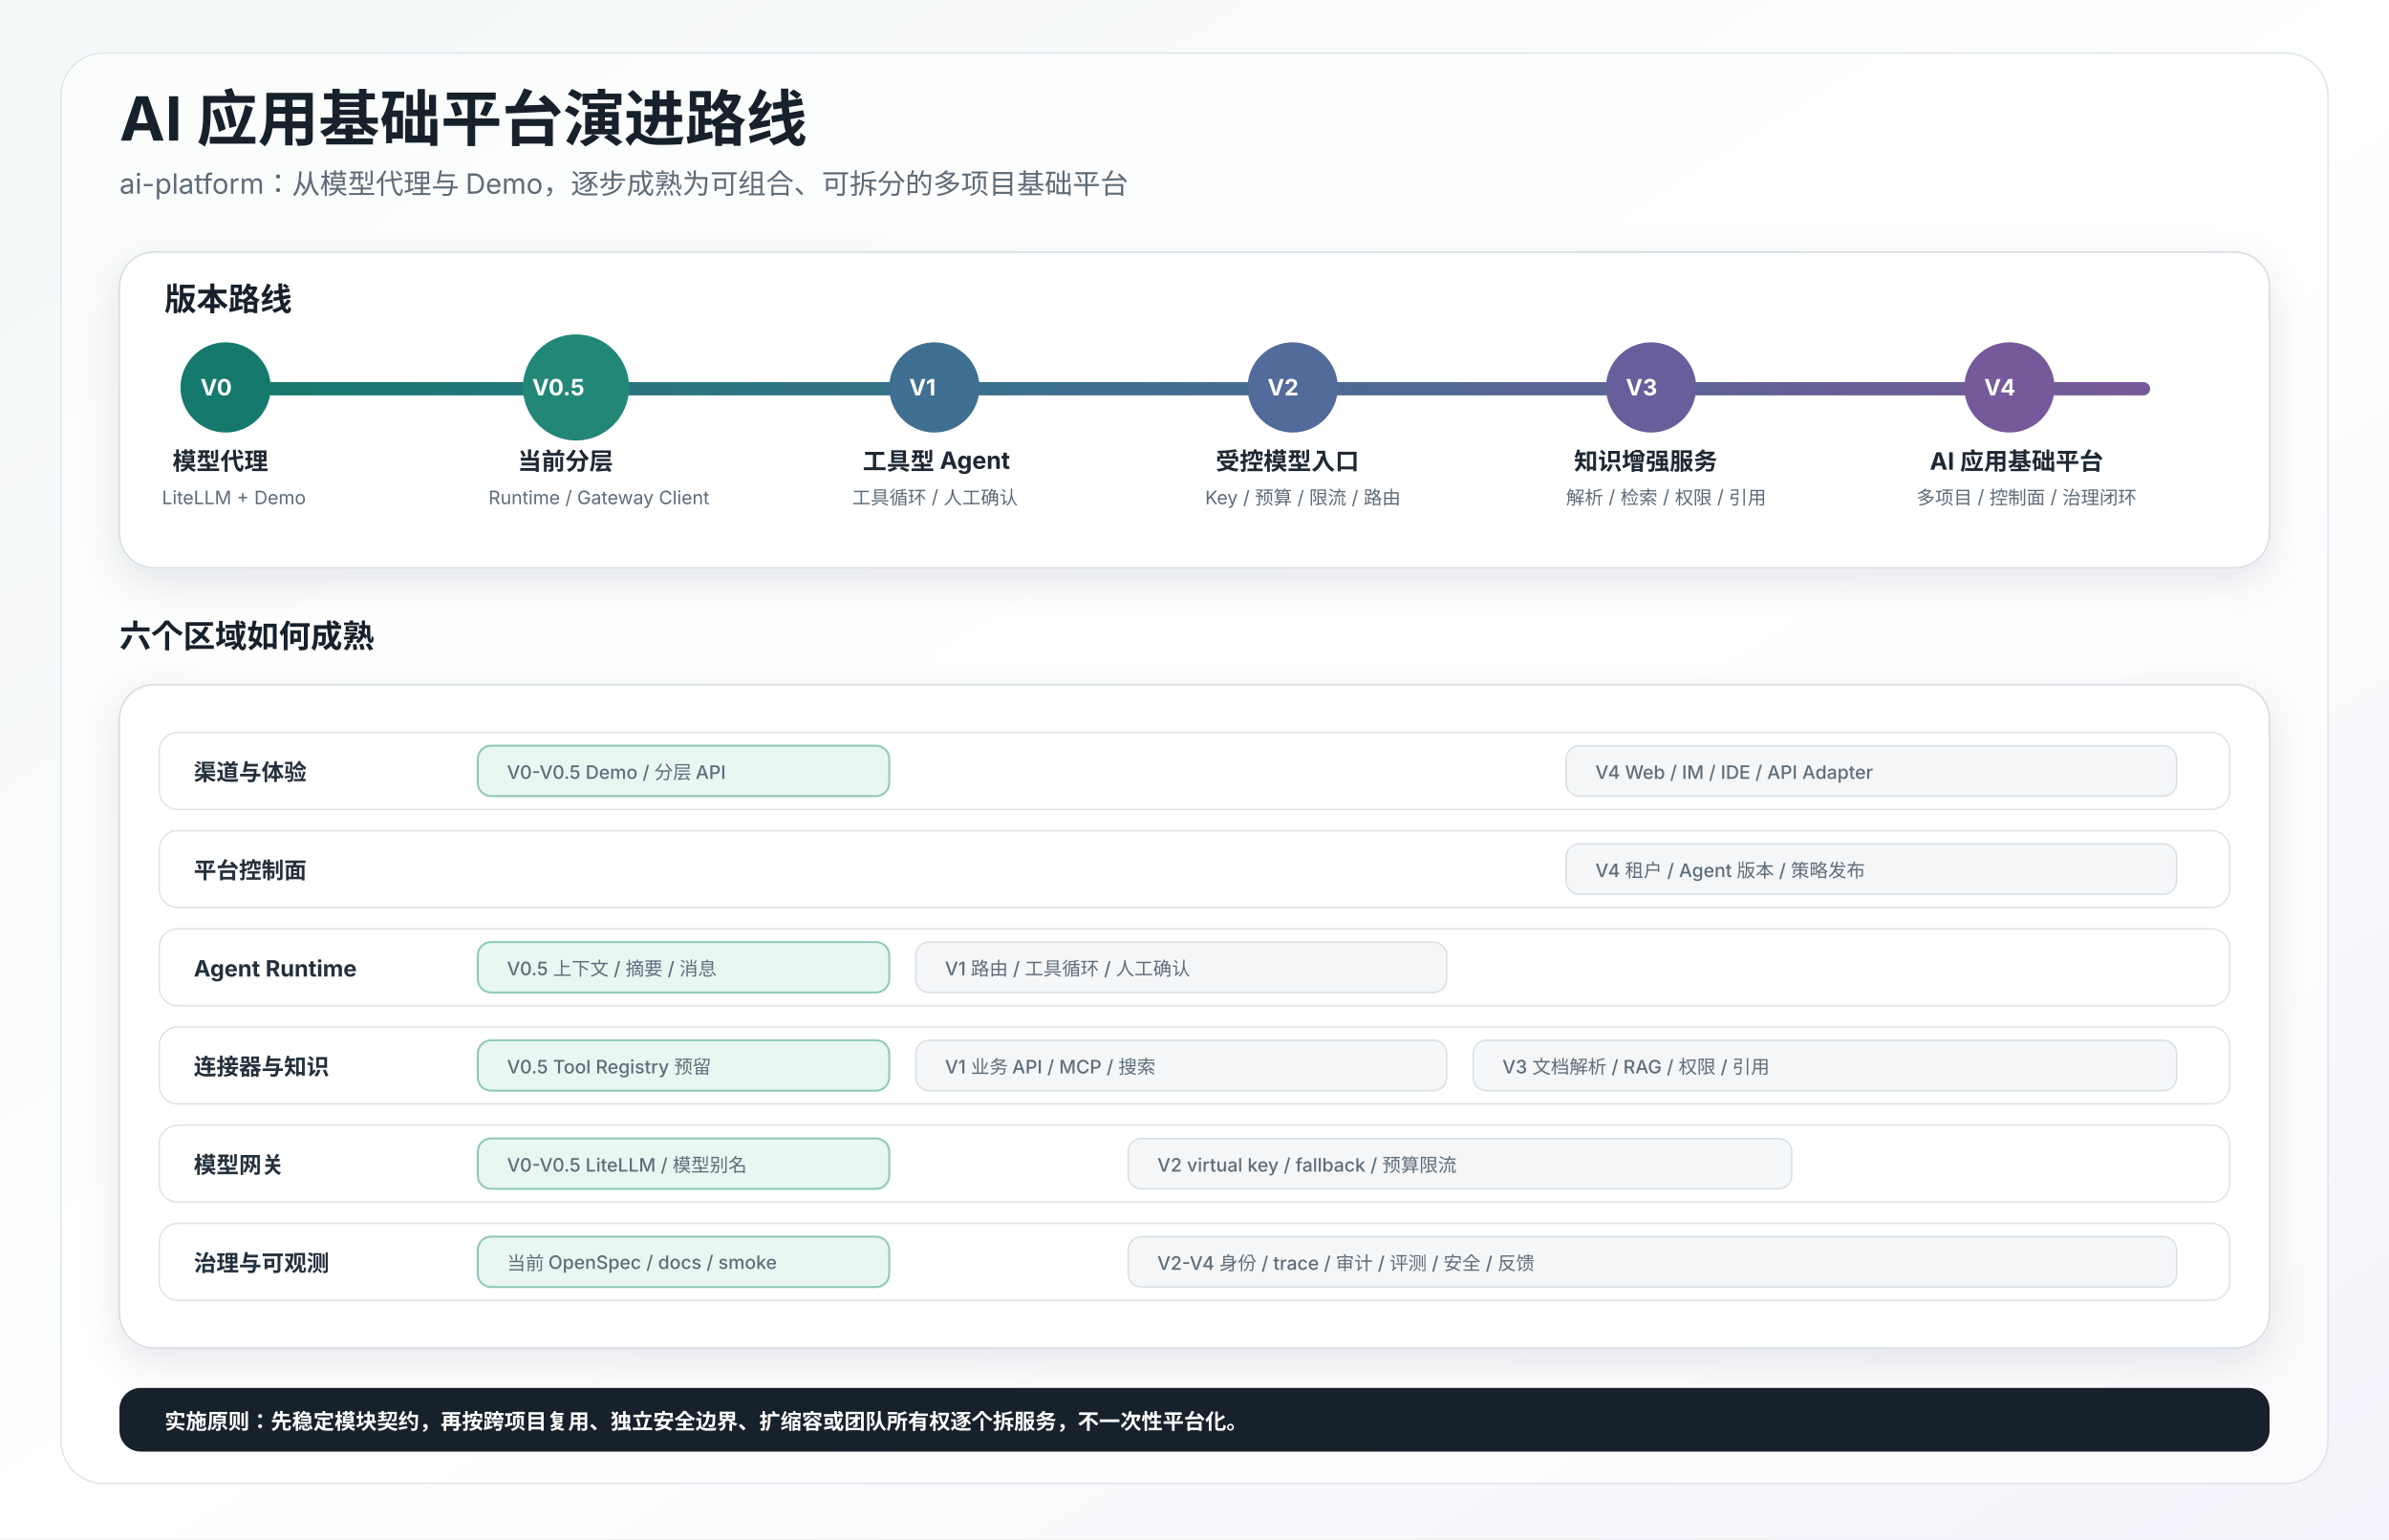
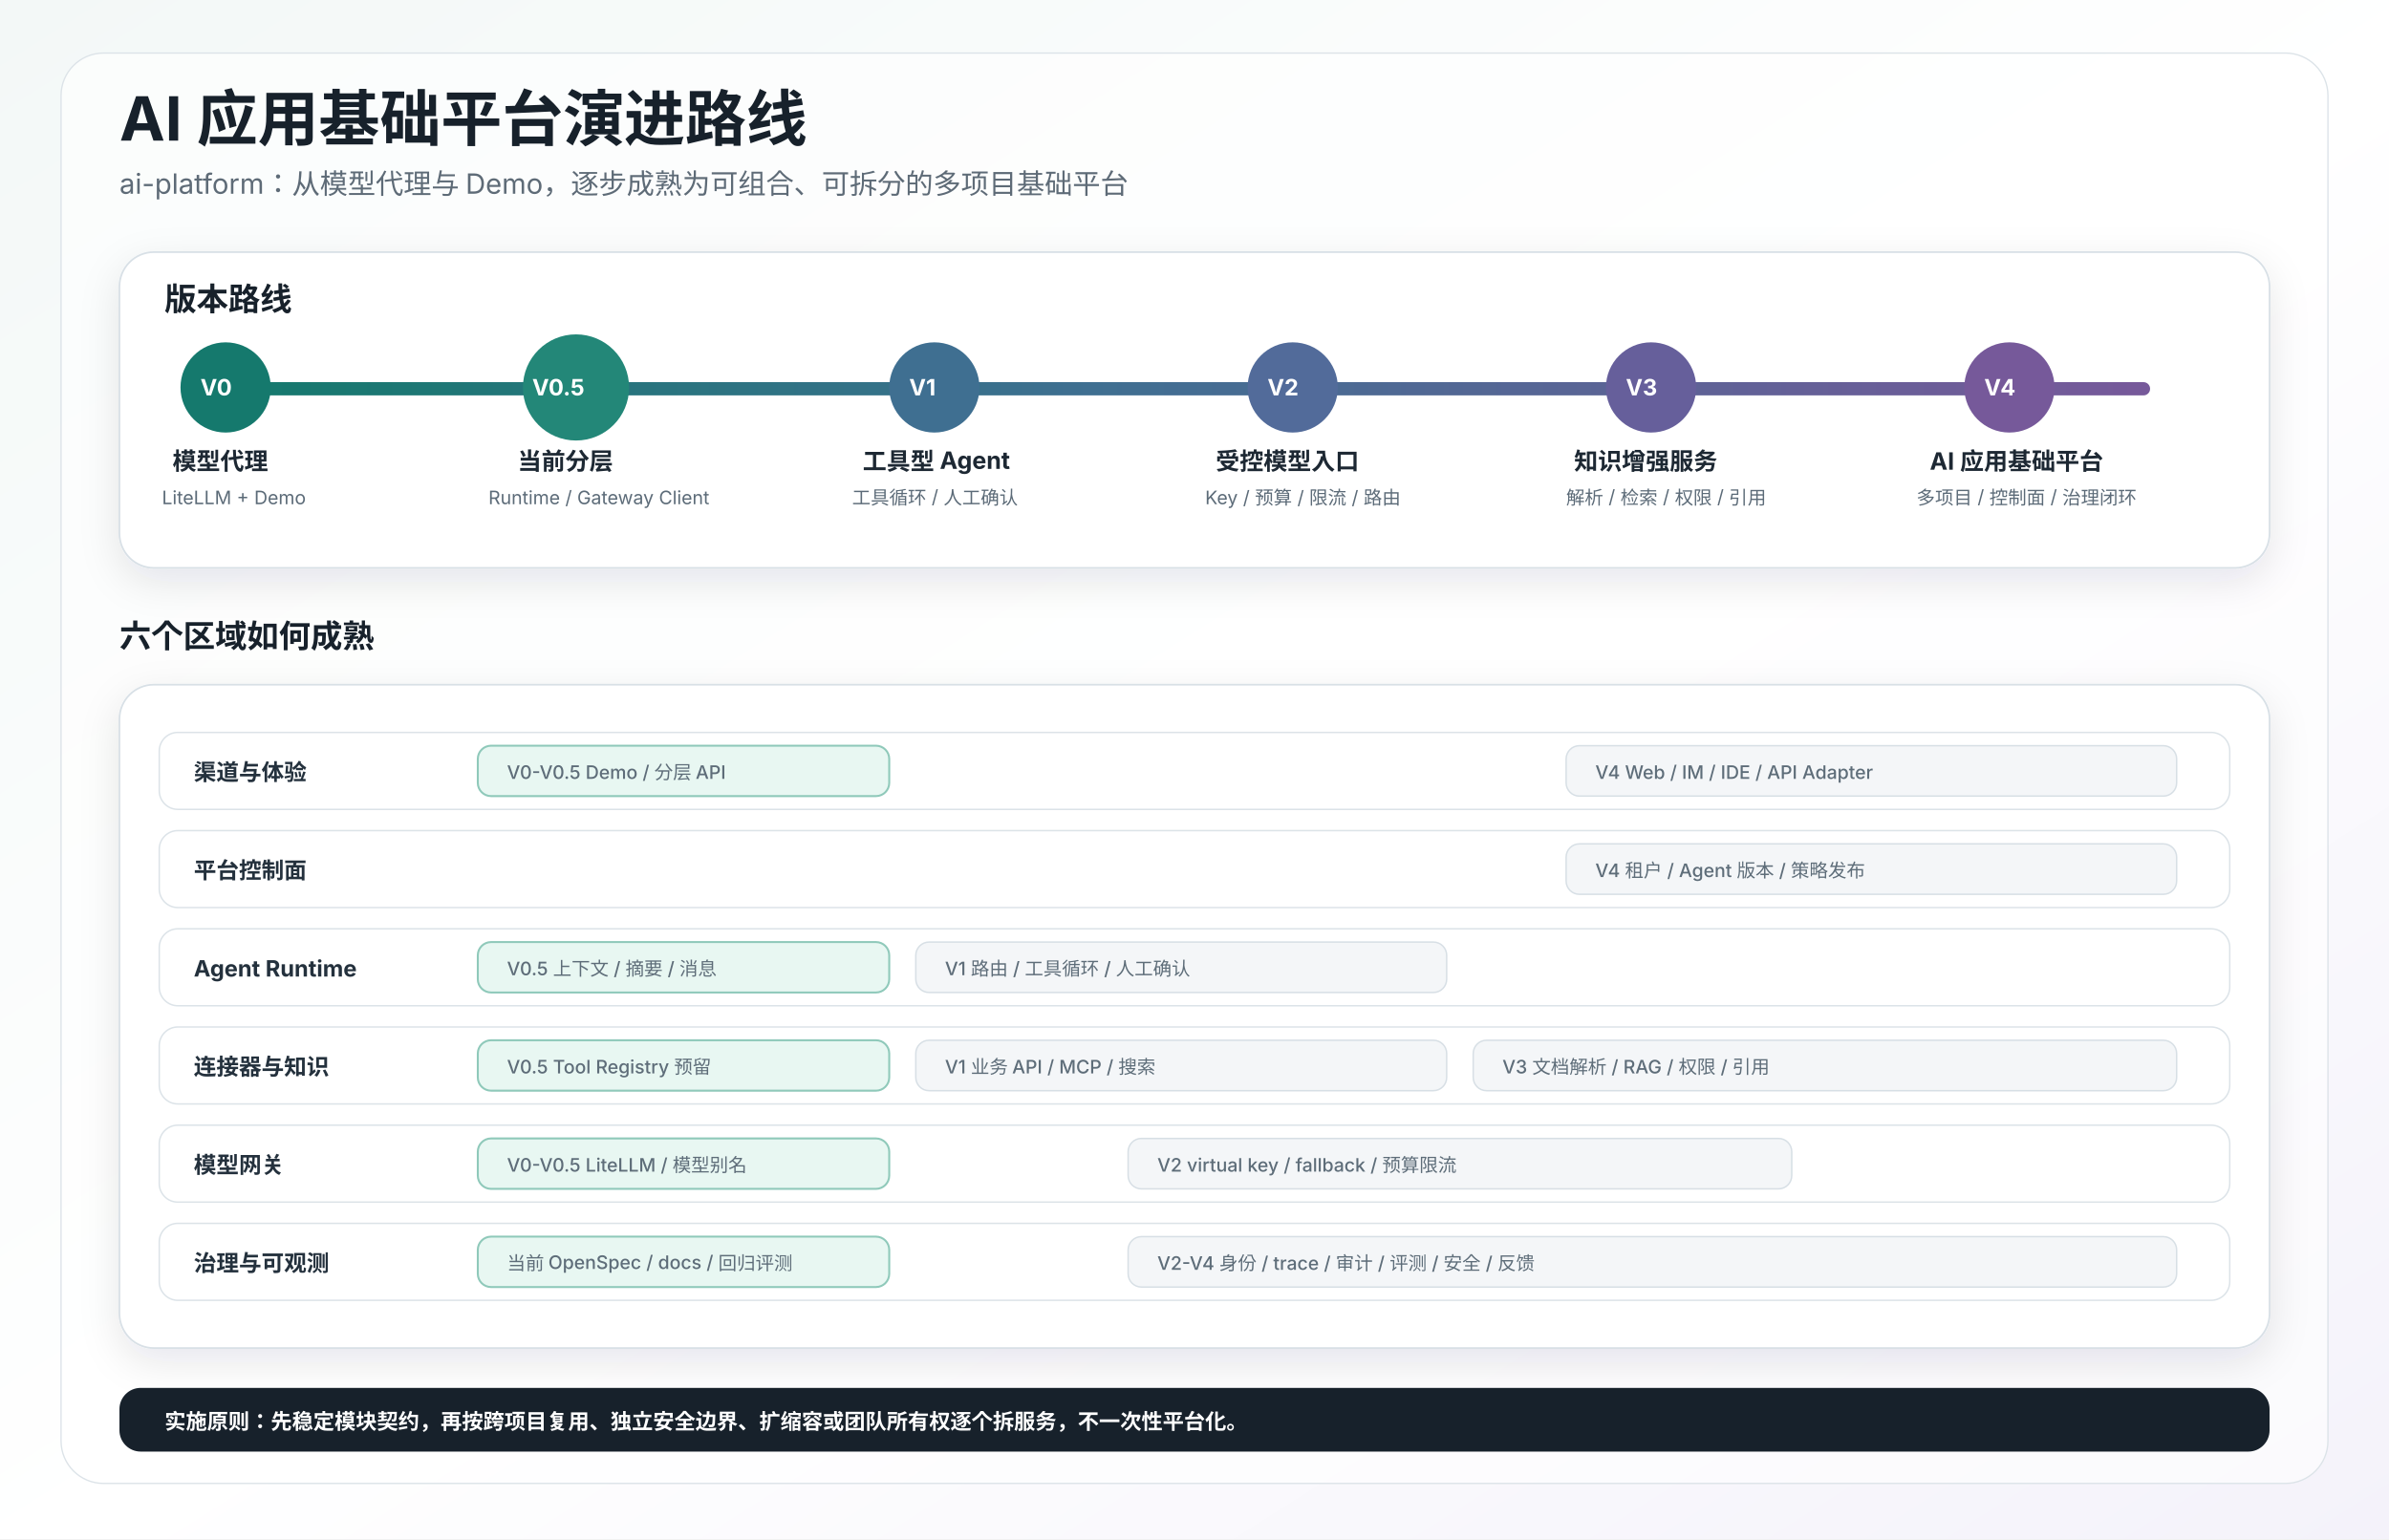
<svg xmlns="http://www.w3.org/2000/svg" width="1800" height="1160" viewBox="0 0 1800 1160">
  <defs>
    <linearGradient id="background" x1="0" y1="0" x2="1" y2="1">
      <stop offset="0%" stop-color="#f3f8f7" />
      <stop offset="52%" stop-color="#ffffff" />
      <stop offset="100%" stop-color="#f4f2fa" />
    </linearGradient>
    <linearGradient id="road" x1="0" y1="0" x2="1" y2="0">
      <stop offset="0%" stop-color="#15796d" />
      <stop offset="45%" stop-color="#3f6f91" />
      <stop offset="100%" stop-color="#76599a" />
    </linearGradient>
    <filter id="shadow" x="-20%" y="-20%" width="140%" height="140%">
      <feDropShadow dx="0" dy="10" stdDeviation="15" flood-color="#1b2733" flood-opacity="0.10" />
    </filter>
    <style>
      text { font-family: -apple-system, BlinkMacSystemFont, "Segoe UI", "PingFang SC", "Microsoft YaHei", sans-serif; }
      .title { font-size: 46px; font-weight: 700; fill: #17212b; }
      .subtitle { font-size: 21px; font-weight: 400; fill: #5e6b77; }
      .sectionTitle { font-size: 24px; font-weight: 700; fill: #17212b; }
      .version { font-size: 17px; font-weight: 700; fill: #ffffff; }
      .versionTitle { font-size: 18px; font-weight: 700; fill: #1d2833; }
      .versionText { font-size: 14px; font-weight: 400; fill: #5c6b78; }
      .laneTitle { font-size: 17px; font-weight: 700; fill: #24313d; }
      .laneText { font-size: 14px; font-weight: 500; fill: #5e6d79; }
      .small { font-size: 14px; font-weight: 500; fill: #667582; }
      .card { fill: #ffffff; stroke: #d8e0e6; stroke-width: 1.3; filter: url(#shadow); }
      .lane { fill: rgba(255,255,255,.82); stroke: #dce3e8; stroke-width: 1.1; }
      .current { fill: #e8f7f2; stroke: #8fc9ba; stroke-width: 1.5; }
      .future { fill: #f4f6f8; stroke: #d7dfe5; stroke-width: 1.1; }
    </style>
  </defs>
  <rect width="1800" height="1160" fill="url(#background)" />
  <rect x="46" y="40" width="1708" height="1078" rx="32" fill="rgba(255,255,255,.60)" stroke="#dce3e8" />
  <text x="90" y="106" class="title">AI 应用基础平台演进路线</text>
  <text x="90" y="146" class="subtitle">ai-platform：从模型代理与 Demo，逐步成熟为可组合、可拆分的多项目基础平台</text>
  <rect x="90" y="190" width="1620" height="238" rx="26" class="card" />
  <text x="124" y="234" class="sectionTitle">版本路线</text>
  <rect x="170" y="288" width="1450" height="10" rx="5" fill="url(#road)" />
  <g transform="translate(130,260)">
    <circle cx="40" cy="32" r="34" fill="#15796d" />
    <text x="21" y="38" class="version">V0</text>
    <text x="0" y="94" class="versionTitle">模型代理</text>
    <text x="-8" y="120" class="versionText">LiteLLM + Demo</text>
  </g>
  <g transform="translate(394,256)">
    <circle cx="40" cy="36" r="40" fill="#238778" />
    <text x="7" y="42" class="version">V0.5</text>
    <text x="-4" y="98" class="versionTitle">当前分层</text>
    <text x="-26" y="124" class="versionText">Runtime / Gateway Client</text>
  </g>
  <g transform="translate(664,260)">
    <circle cx="40" cy="32" r="34" fill="#3f6f91" />
    <text x="21" y="38" class="version">V1</text>
    <text x="-14" y="94" class="versionTitle">工具型 Agent</text>
    <text x="-22" y="120" class="versionText">工具循环 / 人工确认</text>
  </g>
  <g transform="translate(934,260)">
    <circle cx="40" cy="32" r="34" fill="#526b9a" />
    <text x="21" y="38" class="version">V2</text>
    <text x="-18" y="94" class="versionTitle">受控模型入口</text>
    <text x="-26" y="120" class="versionText">Key / 预算 / 限流 / 路由</text>
  </g>
  <g transform="translate(1204,260)">
    <circle cx="40" cy="32" r="34" fill="#665f9b" />
    <text x="21" y="38" class="version">V3</text>
    <text x="-18" y="94" class="versionTitle">知识增强服务</text>
    <text x="-24" y="120" class="versionText">解析 / 检索 / 权限 / 引用</text>
  </g>
  <g transform="translate(1474,260)">
    <circle cx="40" cy="32" r="34" fill="#76599a" />
    <text x="21" y="38" class="version">V4</text>
    <text x="-20" y="94" class="versionTitle">AI 应用基础平台</text>
    <text x="-30" y="120" class="versionText">多项目 / 控制面 / 治理闭环</text>
  </g>
  <text x="90" y="488" class="sectionTitle">六个区域如何成熟</text>
  <rect x="90" y="516" width="1620" height="500" rx="26" class="card" />
  <rect x="120" y="552" width="1560" height="58" rx="14" class="lane" />
  <text x="146" y="588" class="laneTitle">渠道与体验</text>
  <rect x="360" y="562" width="310" height="38" rx="10" class="current" />
  <text x="382" y="587" class="laneText">V0-V0.5 Demo / 分层 API</text>
  <rect x="1180" y="562" width="460" height="38" rx="10" class="future" />
  <text x="1202" y="587" class="laneText">V4 Web / IM / IDE / API Adapter</text>
  <rect x="120" y="626" width="1560" height="58" rx="14" class="lane" />
  <text x="146" y="662" class="laneTitle">平台控制面</text>
  <rect x="1180" y="636" width="460" height="38" rx="10" class="future" />
  <text x="1202" y="661" class="laneText">V4 租户 / Agent 版本 / 策略发布</text>
  <rect x="120" y="700" width="1560" height="58" rx="14" class="lane" />
  <text x="146" y="736" class="laneTitle">Agent Runtime</text>
  <rect x="360" y="710" width="310" height="38" rx="10" class="current" />
  <text x="382" y="735" class="laneText">V0.5 上下文 / 摘要 / 消息</text>
  <rect x="690" y="710" width="400" height="38" rx="10" class="future" />
  <text x="712" y="735" class="laneText">V1 路由 / 工具循环 / 人工确认</text>
  <rect x="120" y="774" width="1560" height="58" rx="14" class="lane" />
  <text x="146" y="810" class="laneTitle">连接器与知识</text>
  <rect x="360" y="784" width="310" height="38" rx="10" class="current" />
  <text x="382" y="809" class="laneText">V0.5 Tool Registry 预留</text>
  <rect x="690" y="784" width="400" height="38" rx="10" class="future" />
  <text x="712" y="809" class="laneText">V1 业务 API / MCP / 搜索</text>
  <rect x="1110" y="784" width="530" height="38" rx="10" class="future" />
  <text x="1132" y="809" class="laneText">V3 文档解析 / RAG / 权限 / 引用</text>
  <rect x="120" y="848" width="1560" height="58" rx="14" class="lane" />
  <text x="146" y="884" class="laneTitle">模型网关</text>
  <rect x="360" y="858" width="310" height="38" rx="10" class="current" />
  <text x="382" y="883" class="laneText">V0-V0.5 LiteLLM / 模型别名</text>
  <rect x="850" y="858" width="500" height="38" rx="10" class="future" />
  <text x="872" y="883" class="laneText">V2 virtual key / fallback / 预算限流</text>
  <rect x="120" y="922" width="1560" height="58" rx="14" class="lane" />
  <text x="146" y="958" class="laneTitle">治理与可观测</text>
  <rect x="360" y="932" width="310" height="38" rx="10" class="current" />
-   <text x="382" y="957" class="laneText">当前 OpenSpec / docs / smoke</text>
+   <text x="382" y="957" class="laneText">当前 OpenSpec / docs / 回归评测</text>
  <rect x="850" y="932" width="790" height="38" rx="10" class="future" />
  <text x="872" y="957" class="laneText">V2-V4 身份 / trace / 审计 / 评测 / 安全 / 反馈</text>
  <rect x="90" y="1046" width="1620" height="48" rx="16" fill="#17212b" />
  <text x="124" y="1077" fill="#ffffff" style="font: 600 16px -apple-system, BlinkMacSystemFont, 'Segoe UI', 'PingFang SC', 'Microsoft YaHei', sans-serif;">实施原则：先稳定模块契约，再按跨项目复用、独立安全边界、扩缩容或团队所有权逐个拆服务，不一次性平台化。</text>
</svg>
